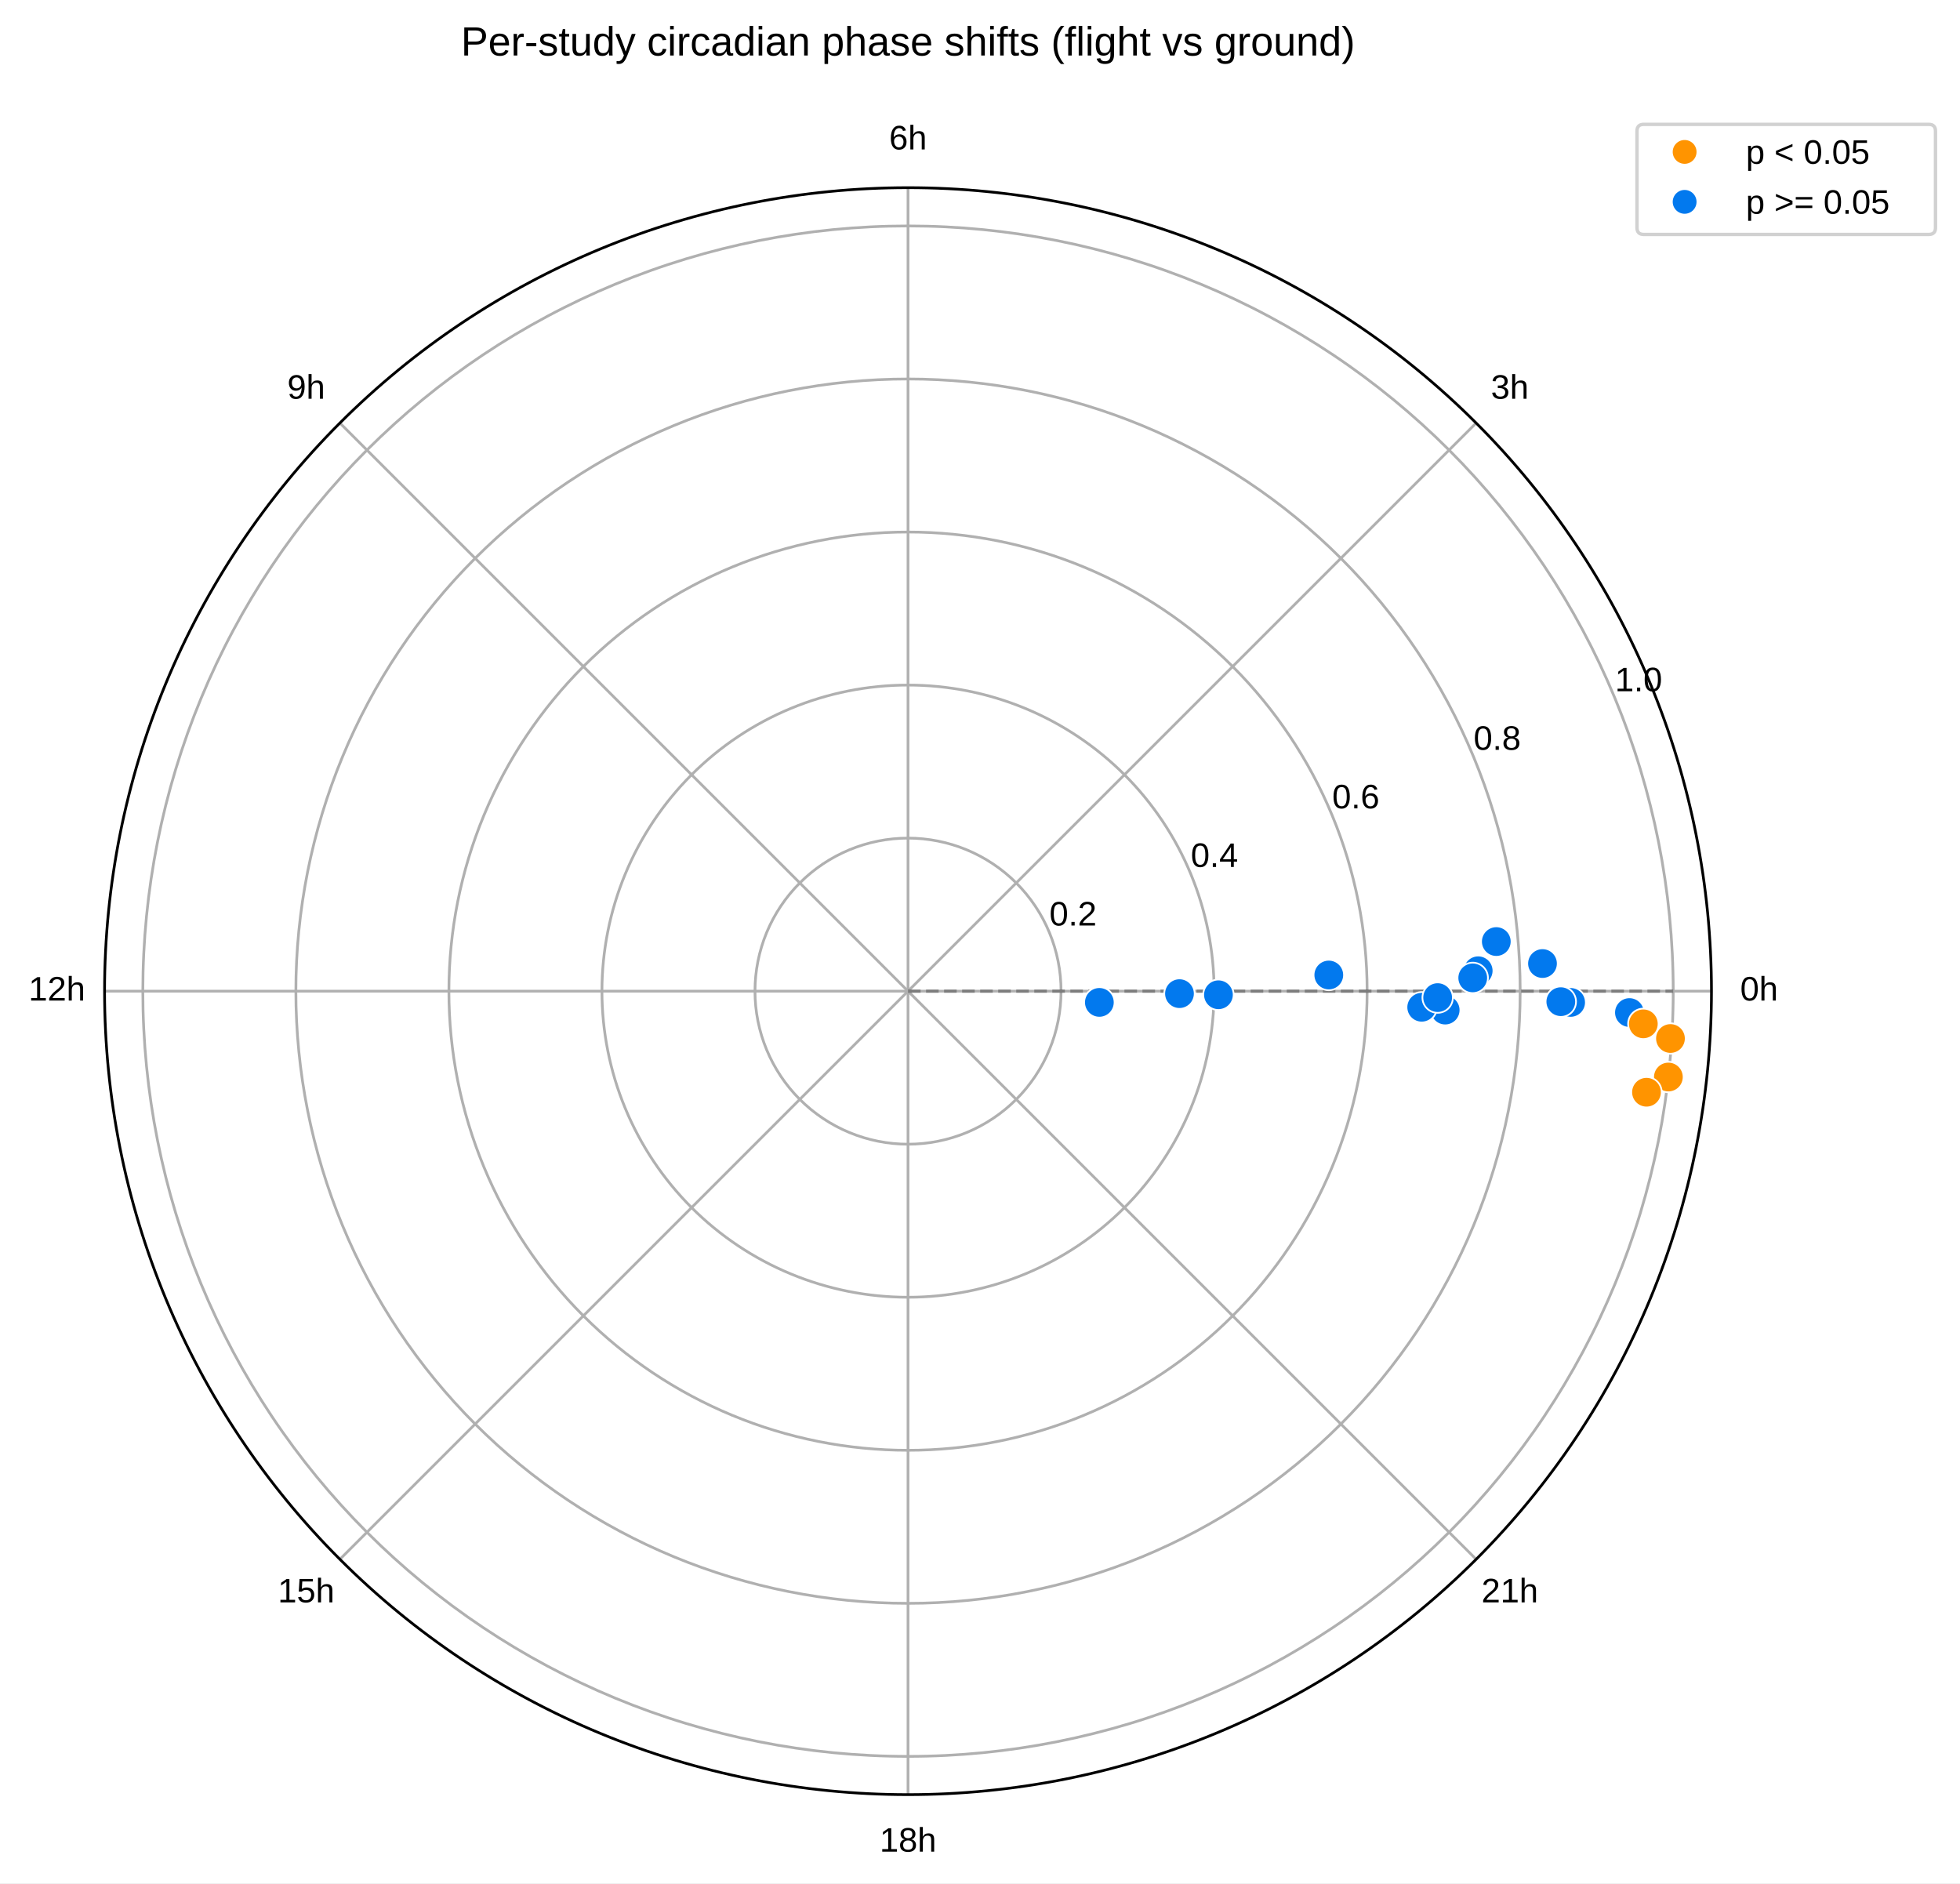
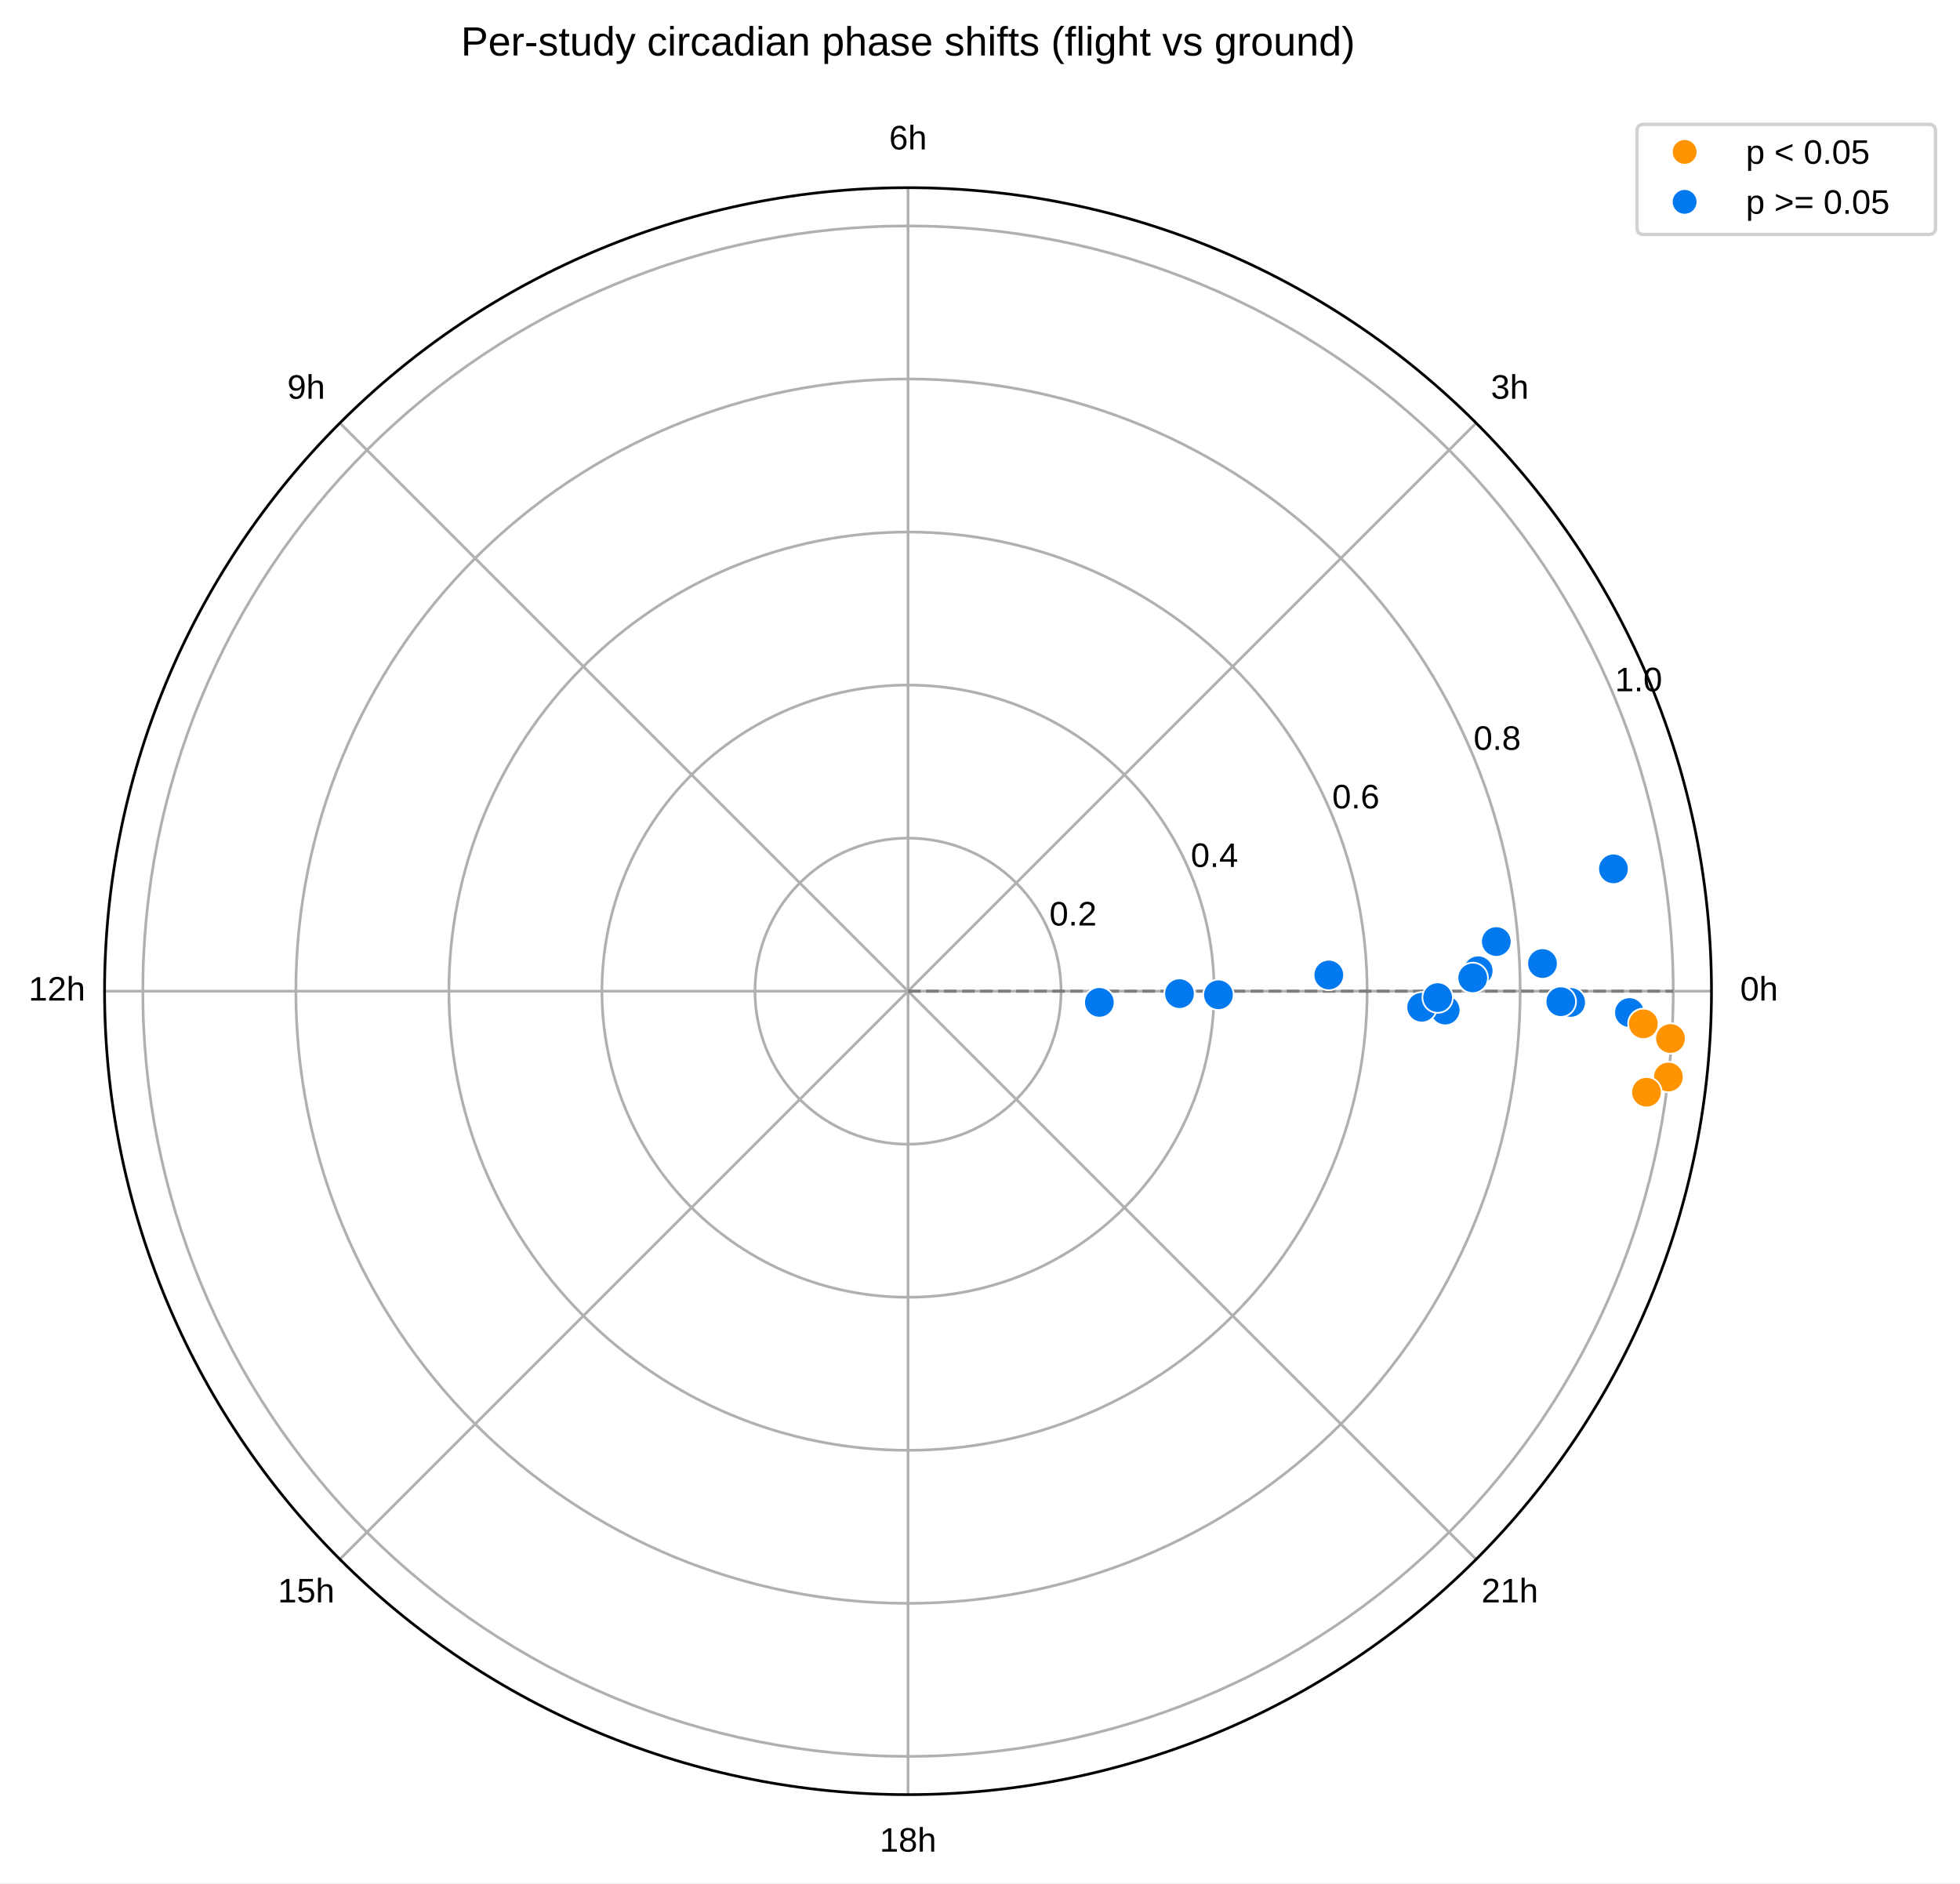
<svg xmlns="http://www.w3.org/2000/svg" xmlns:xlink="http://www.w3.org/1999/xlink" width="576.027pt" height="553.453pt" viewBox="0 0 576.027 553.453" version="1.1">
  <defs>
    <style type="text/css">*{stroke-linejoin: round; stroke-linecap: butt}</style>
  </defs>
  <g id="figure_1">
    <g id="patch_1">
      <path d="M 0 553.453  L 576.027 553.453  L 576.027 0  L 0 0  z " style="fill: #ffffff" />
    </g>
    <g id="axes_1">
      <g id="patch_2">
        <path d="M 502.988 291.286  C 502.988 260.278 496.88 229.571 485.014 200.923  C 473.148 172.275 455.754 146.244 433.828 124.318  C 411.902 102.392 385.87 84.998 357.222 73.131  C 328.574 61.265 297.868 55.157 266.86 55.157  C 235.852 55.157 205.145 61.265 176.497 73.131  C 147.85 84.998 121.818 102.392 99.892 124.318  C 77.966 146.244 60.572 172.275 48.705 200.923  C 36.839 229.571 30.731 260.278 30.731 291.286  C 30.731 322.294 36.839 353 48.705 381.648  C 60.572 410.296 77.966 436.328 99.892 458.254  C 121.818 480.18 147.85 497.574 176.497 509.44  C 205.145 521.306 235.852 527.414 266.86 527.414  C 297.868 527.414 328.574 521.306 357.222 509.44  C 385.87 497.574 411.902 480.18 433.828 458.254  C 455.754 436.328 473.148 410.296 485.014 381.648  C 496.88 353 502.988 322.294 502.988 291.286  M 266.86 291.286  C 266.86 291.286 266.86 291.286 266.86 291.286  C 266.86 291.286 266.86 291.286 266.86 291.286  C 266.86 291.286 266.86 291.286 266.86 291.286  C 266.86 291.286 266.86 291.286 266.86 291.286  C 266.86 291.286 266.86 291.286 266.86 291.286  C 266.86 291.286 266.86 291.286 266.86 291.286  C 266.86 291.286 266.86 291.286 266.86 291.286  C 266.86 291.286 266.86 291.286 266.86 291.286  C 266.86 291.286 266.86 291.286 266.86 291.286  C 266.86 291.286 266.86 291.286 266.86 291.286  C 266.86 291.286 266.86 291.286 266.86 291.286  C 266.86 291.286 266.86 291.286 266.86 291.286  C 266.86 291.286 266.86 291.286 266.86 291.286  C 266.86 291.286 266.86 291.286 266.86 291.286  C 266.86 291.286 266.86 291.286 266.86 291.286  C 266.86 291.286 266.86 291.286 266.86 291.286  z " style="fill: #ffffff" />
      </g>
      <g id="matplotlib.axis_1">
        <g id="xtick_1">
          <g id="line2d_1">
-             <path d="M 266.86 291.286  L 502.988 291.286  " clip-path="url(#pea689c7198)" style="fill: none; stroke: #b0b0b0; stroke-width: 0.8; stroke-linecap: square" />
+             <path d="M 266.86 291.286  L 502.988 291.286  " clip-path="url(#p34f9ba6ff8)" style="fill: none; stroke: #b0b0b0; stroke-width: 0.8; stroke-linecap: square" />
          </g>
          <g id="text_1">
            <text style="font: 10px 'Liberation Sans', 'Arimo', 'DejaVu Sans'; text-anchor: middle" x="516.988" y="294.045" transform="rotate(-0 516.9882 294.0451)">0h</text>
          </g>
        </g>
        <g id="xtick_2">
          <g id="line2d_2">
-             <path d="M 266.86 291.286  L 433.828 124.318  " clip-path="url(#pea689c7198)" style="fill: none; stroke: #b0b0b0; stroke-width: 0.8; stroke-linecap: square" />
+             <path d="M 266.86 291.286  L 433.828 124.318  " clip-path="url(#p34f9ba6ff8)" style="fill: none; stroke: #b0b0b0; stroke-width: 0.8; stroke-linecap: square" />
          </g>
          <g id="text_2">
            <text style="font: 10px 'Liberation Sans', 'Arimo', 'DejaVu Sans'; text-anchor: middle" x="443.727" y="117.178" transform="rotate(-0 443.7273 117.1775)">3h</text>
          </g>
        </g>
        <g id="xtick_3">
          <g id="line2d_3">
-             <path d="M 266.86 291.286  L 266.86 55.157  " clip-path="url(#pea689c7198)" style="fill: none; stroke: #b0b0b0; stroke-width: 0.8; stroke-linecap: square" />
+             <path d="M 266.86 291.286  L 266.86 55.157  " clip-path="url(#p34f9ba6ff8)" style="fill: none; stroke: #b0b0b0; stroke-width: 0.8; stroke-linecap: square" />
          </g>
          <g id="text_3">
            <text style="font: 10px 'Liberation Sans', 'Arimo', 'DejaVu Sans'; text-anchor: middle" x="266.86" y="43.917" transform="rotate(-0 266.8598 43.91656)">6h</text>
          </g>
        </g>
        <g id="xtick_4">
          <g id="line2d_4">
-             <path d="M 266.86 291.286  L 99.892 124.318  " clip-path="url(#pea689c7198)" style="fill: none; stroke: #b0b0b0; stroke-width: 0.8; stroke-linecap: square" />
+             <path d="M 266.86 291.286  L 99.892 124.318  " clip-path="url(#p34f9ba6ff8)" style="fill: none; stroke: #b0b0b0; stroke-width: 0.8; stroke-linecap: square" />
          </g>
          <g id="text_4">
            <text style="font: 10px 'Liberation Sans', 'Arimo', 'DejaVu Sans'; text-anchor: middle" x="89.992" y="117.178" transform="rotate(-0 89.99219 117.1775)">9h</text>
          </g>
        </g>
        <g id="xtick_5">
          <g id="line2d_5">
-             <path d="M 266.86 291.286  L 30.731 291.286  " clip-path="url(#pea689c7198)" style="fill: none; stroke: #b0b0b0; stroke-width: 0.8; stroke-linecap: square" />
+             <path d="M 266.86 291.286  L 30.731 291.286  " clip-path="url(#p34f9ba6ff8)" style="fill: none; stroke: #b0b0b0; stroke-width: 0.8; stroke-linecap: square" />
          </g>
          <g id="text_5">
            <text style="font: 10px 'Liberation Sans', 'Arimo', 'DejaVu Sans'; text-anchor: middle" x="16.731" y="294.045" transform="rotate(-0 16.73125 294.0451)">12h</text>
          </g>
        </g>
        <g id="xtick_6">
          <g id="line2d_6">
-             <path d="M 266.86 291.286  L 99.892 458.254  " clip-path="url(#pea689c7198)" style="fill: none; stroke: #b0b0b0; stroke-width: 0.8; stroke-linecap: square" />
+             <path d="M 266.86 291.286  L 99.892 458.254  " clip-path="url(#p34f9ba6ff8)" style="fill: none; stroke: #b0b0b0; stroke-width: 0.8; stroke-linecap: square" />
          </g>
          <g id="text_6">
            <text style="font: 10px 'Liberation Sans', 'Arimo', 'DejaVu Sans'; text-anchor: middle" x="89.992" y="470.913" transform="rotate(-0 89.99219 470.9126)">15h</text>
          </g>
        </g>
        <g id="xtick_7">
          <g id="line2d_7">
-             <path d="M 266.86 291.286  L 266.86 527.414  " clip-path="url(#pea689c7198)" style="fill: none; stroke: #b0b0b0; stroke-width: 0.8; stroke-linecap: square" />
+             <path d="M 266.86 291.286  L 266.86 527.414  " clip-path="url(#p34f9ba6ff8)" style="fill: none; stroke: #b0b0b0; stroke-width: 0.8; stroke-linecap: square" />
          </g>
          <g id="text_7">
            <text style="font: 10px 'Liberation Sans', 'Arimo', 'DejaVu Sans'; text-anchor: middle" x="266.86" y="544.174" transform="rotate(-0 266.8598 544.1736)">18h</text>
          </g>
        </g>
        <g id="xtick_8">
          <g id="line2d_8">
-             <path d="M 266.86 291.286  L 433.828 458.254  " clip-path="url(#pea689c7198)" style="fill: none; stroke: #b0b0b0; stroke-width: 0.8; stroke-linecap: square" />
+             <path d="M 266.86 291.286  L 433.828 458.254  " clip-path="url(#p34f9ba6ff8)" style="fill: none; stroke: #b0b0b0; stroke-width: 0.8; stroke-linecap: square" />
          </g>
          <g id="text_8">
            <text style="font: 10px 'Liberation Sans', 'Arimo', 'DejaVu Sans'; text-anchor: middle" x="443.727" y="470.913" transform="rotate(-0 443.7273 470.9126)">21h</text>
          </g>
        </g>
      </g>
      <g id="matplotlib.axis_2">
        <g id="ytick_1">
          <g id="line2d_9">
-             <path d="M 311.837 291.286  C 311.837 285.379 310.673 279.531 308.413 274.074  C 306.153 268.617 302.84 263.659 298.663 259.482  C 294.487 255.306 289.528 251.993 284.072 249.732  C 278.615 247.472 272.766 246.309 266.86 246.309  C 260.953 246.309 255.105 247.472 249.648 249.732  C 244.191 251.993 239.233 255.306 235.056 259.482  C 230.88 263.659 227.567 268.617 225.307 274.074  C 223.046 279.531 221.883 285.379 221.883 291.286  C 221.883 297.192 223.046 303.041 225.307 308.498  C 227.567 313.954 230.88 318.913 235.056 323.089  C 239.233 327.266 244.191 330.579 249.648 332.839  C 255.105 335.099 260.953 336.263 266.86 336.263  C 272.766 336.263 278.615 335.099 284.072 332.839  C 289.528 330.579 294.487 327.266 298.663 323.089  C 302.84 318.913 306.153 313.954 308.413 308.498  C 310.673 303.041 311.837 297.192 311.837 291.286  " clip-path="url(#pea689c7198)" style="fill: none; stroke: #b0b0b0; stroke-width: 0.8; stroke-linecap: square" />
+             <path d="M 311.837 291.286  C 311.837 285.379 310.673 279.531 308.413 274.074  C 306.153 268.617 302.84 263.659 298.663 259.482  C 294.487 255.306 289.528 251.993 284.072 249.732  C 278.615 247.472 272.766 246.309 266.86 246.309  C 260.953 246.309 255.105 247.472 249.648 249.732  C 244.191 251.993 239.233 255.306 235.056 259.482  C 230.88 263.659 227.567 268.617 225.307 274.074  C 223.046 279.531 221.883 285.379 221.883 291.286  C 221.883 297.192 223.046 303.041 225.307 308.498  C 227.567 313.954 230.88 318.913 235.056 323.089  C 239.233 327.266 244.191 330.579 249.648 332.839  C 255.105 335.099 260.953 336.263 266.86 336.263  C 272.766 336.263 278.615 335.099 284.072 332.839  C 289.528 330.579 294.487 327.266 298.663 323.089  C 302.84 318.913 306.153 313.954 308.413 308.498  C 310.673 303.041 311.837 297.192 311.837 291.286  " clip-path="url(#p34f9ba6ff8)" style="fill: none; stroke: #b0b0b0; stroke-width: 0.8; stroke-linecap: square" />
          </g>
          <g id="text_9">
            <text style="font: 10px 'Liberation Sans', 'Arimo', 'DejaVu Sans'; text-anchor: start" x="308.413" y="271.994" transform="rotate(-0 308.4129 271.9941)">0.2</text>
          </g>
        </g>
        <g id="ytick_2">
          <g id="line2d_10">
-             <path d="M 356.813 291.286  C 356.813 279.473 354.487 267.775 349.966 256.862  C 345.446 245.948 338.819 236.032 330.467 227.679  C 322.114 219.326 312.197 212.7 301.284 208.179  C 290.37 203.659 278.672 201.332 266.86 201.332  C 255.047 201.332 243.349 203.659 232.436 208.179  C 221.523 212.7 211.606 219.326 203.253 227.679  C 194.9 236.032 188.274 245.948 183.753 256.862  C 179.233 267.775 176.906 279.473 176.906 291.286  C 176.906 303.098 179.233 314.796 183.753 325.709  C 188.274 336.623 194.9 346.54 203.253 354.893  C 211.606 363.245 221.523 369.872 232.436 374.392  C 243.349 378.913 255.047 381.239 266.86 381.239  C 278.672 381.239 290.37 378.913 301.284 374.392  C 312.197 369.872 322.114 363.245 330.467 354.893  C 338.819 346.54 345.446 336.623 349.966 325.709  C 354.487 314.796 356.813 303.098 356.813 291.286  " clip-path="url(#pea689c7198)" style="fill: none; stroke: #b0b0b0; stroke-width: 0.8; stroke-linecap: square" />
+             <path d="M 356.813 291.286  C 356.813 279.473 354.487 267.775 349.966 256.862  C 345.446 245.948 338.819 236.032 330.467 227.679  C 322.114 219.326 312.197 212.7 301.284 208.179  C 290.37 203.659 278.672 201.332 266.86 201.332  C 255.047 201.332 243.349 203.659 232.436 208.179  C 221.523 212.7 211.606 219.326 203.253 227.679  C 194.9 236.032 188.274 245.948 183.753 256.862  C 179.233 267.775 176.906 279.473 176.906 291.286  C 176.906 303.098 179.233 314.796 183.753 325.709  C 188.274 336.623 194.9 346.54 203.253 354.893  C 211.606 363.245 221.523 369.872 232.436 374.392  C 243.349 378.913 255.047 381.239 266.86 381.239  C 278.672 381.239 290.37 378.913 301.284 374.392  C 312.197 369.872 322.114 363.245 330.467 354.893  C 338.819 346.54 345.446 336.623 349.966 325.709  C 354.487 314.796 356.813 303.098 356.813 291.286  " clip-path="url(#p34f9ba6ff8)" style="fill: none; stroke: #b0b0b0; stroke-width: 0.8; stroke-linecap: square" />
          </g>
          <g id="text_10">
            <text style="font: 10px 'Liberation Sans', 'Arimo', 'DejaVu Sans'; text-anchor: start" x="349.966" y="254.782" transform="rotate(-0 349.9661 254.7822)">0.4</text>
          </g>
        </g>
        <g id="ytick_3">
          <g id="line2d_11">
-             <path d="M 401.79 291.286  C 401.79 273.567 398.3 256.02 391.519 239.65  C 384.739 223.28 374.799 208.405 362.27 195.875  C 349.741 183.346 334.866 173.407 318.495 166.626  C 302.125 159.845 284.579 156.355 266.86 156.355  C 249.141 156.355 231.594 159.845 215.224 166.626  C 198.854 173.407 183.979 183.346 171.449 195.875  C 158.92 208.405 148.981 223.28 142.2 239.65  C 135.419 256.02 131.929 273.567 131.929 291.286  C 131.929 309.005 135.419 326.551 142.2 342.921  C 148.981 359.292 158.92 374.167 171.449 386.696  C 183.979 399.225 198.854 409.165 215.224 415.945  C 231.594 422.726 249.141 426.216 266.86 426.216  C 284.579 426.216 302.125 422.726 318.495 415.945  C 334.866 409.165 349.741 399.225 362.27 386.696  C 374.799 374.167 384.739 359.292 391.519 342.921  C 398.3 326.551 401.79 309.005 401.79 291.286  " clip-path="url(#pea689c7198)" style="fill: none; stroke: #b0b0b0; stroke-width: 0.8; stroke-linecap: square" />
+             <path d="M 401.79 291.286  C 401.79 273.567 398.3 256.02 391.519 239.65  C 384.739 223.28 374.799 208.405 362.27 195.875  C 349.741 183.346 334.866 173.407 318.495 166.626  C 302.125 159.845 284.579 156.355 266.86 156.355  C 249.141 156.355 231.594 159.845 215.224 166.626  C 198.854 173.407 183.979 183.346 171.449 195.875  C 158.92 208.405 148.981 223.28 142.2 239.65  C 135.419 256.02 131.929 273.567 131.929 291.286  C 131.929 309.005 135.419 326.551 142.2 342.921  C 148.981 359.292 158.92 374.167 171.449 386.696  C 183.979 399.225 198.854 409.165 215.224 415.945  C 231.594 422.726 249.141 426.216 266.86 426.216  C 284.579 426.216 302.125 422.726 318.495 415.945  C 334.866 409.165 349.741 399.225 362.27 386.696  C 374.799 374.167 384.739 359.292 391.519 342.921  C 398.3 326.551 401.79 309.005 401.79 291.286  " clip-path="url(#p34f9ba6ff8)" style="fill: none; stroke: #b0b0b0; stroke-width: 0.8; stroke-linecap: square" />
          </g>
          <g id="text_11">
            <text style="font: 10px 'Liberation Sans', 'Arimo', 'DejaVu Sans'; text-anchor: start" x="391.519" y="237.57" transform="rotate(-0 391.5193 237.5703)">0.6</text>
          </g>
        </g>
        <g id="ytick_4">
          <g id="line2d_12">
-             <path d="M 446.767 291.286  C 446.767 267.66 442.114 244.265 433.073 222.438  C 424.032 200.611 410.779 180.777 394.074 164.072  C 377.368 147.366 357.534 134.114 335.707 125.073  C 313.88 116.032 290.485 111.378 266.86 111.378  C 243.235 111.378 219.839 116.032 198.012 125.073  C 176.185 134.114 156.352 147.366 139.646 164.072  C 122.94 180.777 109.688 200.611 100.647 222.438  C 91.606 244.265 86.952 267.66 86.952 291.286  C 86.952 314.911 91.606 338.306 100.647 360.133  C 109.688 381.96 122.94 401.794 139.646 418.499  C 156.352 435.205 176.185 448.457 198.012 457.498  C 219.839 466.539 243.235 471.193 266.86 471.193  C 290.485 471.193 313.88 466.539 335.707 457.498  C 357.534 448.457 377.368 435.205 394.074 418.499  C 410.779 401.794 424.032 381.96 433.073 360.133  C 442.114 338.306 446.767 314.911 446.767 291.286  " clip-path="url(#pea689c7198)" style="fill: none; stroke: #b0b0b0; stroke-width: 0.8; stroke-linecap: square" />
+             <path d="M 446.767 291.286  C 446.767 267.66 442.114 244.265 433.073 222.438  C 424.032 200.611 410.779 180.777 394.074 164.072  C 377.368 147.366 357.534 134.114 335.707 125.073  C 313.88 116.032 290.485 111.378 266.86 111.378  C 243.235 111.378 219.839 116.032 198.012 125.073  C 176.185 134.114 156.352 147.366 139.646 164.072  C 122.94 180.777 109.688 200.611 100.647 222.438  C 91.606 244.265 86.952 267.66 86.952 291.286  C 86.952 314.911 91.606 338.306 100.647 360.133  C 109.688 381.96 122.94 401.794 139.646 418.499  C 156.352 435.205 176.185 448.457 198.012 457.498  C 219.839 466.539 243.235 471.193 266.86 471.193  C 290.485 471.193 313.88 466.539 335.707 457.498  C 357.534 448.457 377.368 435.205 394.074 418.499  C 410.779 401.794 424.032 381.96 433.073 360.133  C 442.114 338.306 446.767 314.911 446.767 291.286  " clip-path="url(#p34f9ba6ff8)" style="fill: none; stroke: #b0b0b0; stroke-width: 0.8; stroke-linecap: square" />
          </g>
          <g id="text_12">
            <text style="font: 10px 'Liberation Sans', 'Arimo', 'DejaVu Sans'; text-anchor: start" x="433.073" y="220.358" transform="rotate(-0 433.0725 220.3584)">0.8</text>
          </g>
        </g>
        <g id="ytick_5">
          <g id="line2d_13">
-             <path d="M 491.744 291.286  C 491.744 261.754 485.927 232.51 474.626 205.226  C 463.325 177.943 446.759 153.15 425.877 132.268  C 404.995 111.387 380.203 94.821 352.919 83.52  C 325.636 72.218 296.391 66.401 266.86 66.401  C 237.328 66.401 208.084 72.218 180.8 83.52  C 153.517 94.821 128.724 111.387 107.843 132.268  C 86.961 153.15 70.395 177.943 59.094 205.226  C 47.793 232.51 41.975 261.754 41.975 291.286  C 41.975 320.817 47.793 350.062 59.094 377.345  C 70.395 404.629 86.961 429.421 107.843 450.303  C 128.724 471.185 153.517 487.75 180.8 499.052  C 208.084 510.353 237.328 516.17 266.86 516.17  C 296.391 516.17 325.636 510.353 352.919 499.052  C 380.203 487.75 404.995 471.185 425.877 450.303  C 446.759 429.421 463.325 404.629 474.626 377.345  C 485.927 350.062 491.744 320.817 491.744 291.286  " clip-path="url(#pea689c7198)" style="fill: none; stroke: #b0b0b0; stroke-width: 0.8; stroke-linecap: square" />
+             <path d="M 491.744 291.286  C 491.744 261.754 485.927 232.51 474.626 205.226  C 463.325 177.943 446.759 153.15 425.877 132.268  C 404.995 111.387 380.203 94.821 352.919 83.52  C 325.636 72.218 296.391 66.401 266.86 66.401  C 237.328 66.401 208.084 72.218 180.8 83.52  C 153.517 94.821 128.724 111.387 107.843 132.268  C 86.961 153.15 70.395 177.943 59.094 205.226  C 47.793 232.51 41.975 261.754 41.975 291.286  C 41.975 320.817 47.793 350.062 59.094 377.345  C 70.395 404.629 86.961 429.421 107.843 450.303  C 128.724 471.185 153.517 487.75 180.8 499.052  C 208.084 510.353 237.328 516.17 266.86 516.17  C 296.391 516.17 325.636 510.353 352.919 499.052  C 380.203 487.75 404.995 471.185 425.877 450.303  C 446.759 429.421 463.325 404.629 474.626 377.345  C 485.927 350.062 491.744 320.817 491.744 291.286  " clip-path="url(#p34f9ba6ff8)" style="fill: none; stroke: #b0b0b0; stroke-width: 0.8; stroke-linecap: square" />
          </g>
          <g id="text_13">
            <text style="font: 10px 'Liberation Sans', 'Arimo', 'DejaVu Sans'; text-anchor: start" x="474.626" y="203.147" transform="rotate(-0 474.6257 203.1465)">1.0</text>
          </g>
        </g>
      </g>
      <g id="line2d_14">
-         <path d="M 266.86 291.286  L 491.744 291.286  " clip-path="url(#pea689c7198)" style="fill: none; stroke-dasharray: 3.7,1.6; stroke-dashoffset: 0; stroke: #000000; stroke-opacity: 0.3" />
+         <path d="M 266.86 291.286  L 491.744 291.286  " clip-path="url(#p34f9ba6ff8)" style="fill: none; stroke-dasharray: 3.7,1.6; stroke-dashoffset: 0; stroke: #000000; stroke-opacity: 0.3" />
      </g>
      <g id="patch_3">
        <path d="M 502.988 291.286  C 502.988 260.278 496.88 229.571 485.014 200.923  C 473.148 172.275 455.754 146.244 433.828 124.318  C 411.902 102.392 385.87 84.998 357.222 73.131  C 328.574 61.265 297.868 55.157 266.86 55.157  C 235.852 55.157 205.145 61.265 176.497 73.131  C 147.85 84.998 121.818 102.392 99.892 124.318  C 77.966 146.244 60.572 172.275 48.705 200.923  C 36.839 229.571 30.731 260.278 30.731 291.286  C 30.731 322.294 36.839 353 48.705 381.648  C 60.572 410.296 77.966 436.328 99.892 458.254  C 121.818 480.18 147.85 497.574 176.497 509.44  C 205.145 521.306 235.852 527.414 266.86 527.414  C 297.868 527.414 328.574 521.306 357.222 509.44  C 385.87 497.574 411.902 480.18 433.828 458.254  C 455.754 436.328 473.148 410.296 485.014 381.648  C 496.88 353 502.988 322.294 502.988 291.286  " style="fill: none; stroke: #000000; stroke-width: 0.8; stroke-linejoin: miter; stroke-linecap: square" />
      </g>
      <g id="text_14">
        <text style="font: 12px 'Liberation Sans', 'Arimo', 'DejaVu Sans'; text-anchor: middle" x="266.86" y="16.318" transform="rotate(-0 266.8598 16.31812)">Per-study circadian phase shifts (flight vs ground)</text>
      </g>
      <g id="PathCollection_1">
        <defs>
-           <path id="ma4e8550135" d="M 0 4.472  C 1.186 4.472 2.324 4.001 3.162 3.162  C 4.001 2.324 4.472 1.186 4.472 0  C 4.472 -1.186 4.001 -2.324 3.162 -3.162  C 2.324 -4.001 1.186 -4.472 0 -4.472  C -1.186 -4.472 -2.324 -4.001 -3.162 -3.162  C -4.001 -2.324 -4.472 -1.186 -4.472 0  C -4.472 1.186 -4.001 2.324 -3.162 3.162  C -2.324 4.001 -1.186 4.472 0 4.472  z " style="stroke: #ffffff; stroke-width: 0.5" />
+           <path id="m3146296359" d="M 0 4.472  C 1.186 4.472 2.324 4.001 3.162 3.162  C 4.001 2.324 4.472 1.186 4.472 0  C 4.472 -1.186 4.001 -2.324 3.162 -3.162  C 2.324 -4.001 1.186 -4.472 0 -4.472  C -1.186 -4.472 -2.324 -4.001 -3.162 -3.162  C -4.001 -2.324 -4.472 -1.186 -4.472 0  C -4.472 1.186 -4.001 2.324 -3.162 3.162  C -2.324 4.001 -1.186 4.472 0 4.472  z " style="stroke: #ffffff; stroke-width: 0.5" />
        </defs>
-         <g clip-path="url(#pea689c7198)">
-           <use xlink:href="#ma4e8550135" x="424.726" y="296.845" style="fill: #0279ee; stroke: #ffffff; stroke-width: 0.5" />
+         <g clip-path="url(#p34f9ba6ff8)">
+           <use xlink:href="#m3146296359" x="424.726" y="296.845" style="fill: #0279ee; stroke: #ffffff; stroke-width: 0.5" />
        </g>
      </g>
      <g id="PathCollection_2">
-         <g clip-path="url(#pea689c7198)">
-           <use xlink:href="#ma4e8550135" x="417.828" y="296.016" style="fill: #0279ee; stroke: #ffffff; stroke-width: 0.5" />
+         <g clip-path="url(#p34f9ba6ff8)">
+           <use xlink:href="#m3146296359" x="417.828" y="296.016" style="fill: #0279ee; stroke: #ffffff; stroke-width: 0.5" />
        </g>
      </g>
      <g id="PathCollection_3">
-         <g clip-path="url(#pea689c7198)">
-           <use xlink:href="#ma4e8550135" x="461.595" y="294.593" style="fill: #0279ee; stroke: #ffffff; stroke-width: 0.5" />
+         <g clip-path="url(#p34f9ba6ff8)">
+           <use xlink:href="#m3146296359" x="461.595" y="294.593" style="fill: #0279ee; stroke: #ffffff; stroke-width: 0.5" />
        </g>
      </g>
      <g id="PathCollection_4">
-         <g clip-path="url(#pea689c7198)">
-           <use xlink:href="#ma4e8550135" x="458.709" y="294.377" style="fill: #0279ee; stroke: #ffffff; stroke-width: 0.5" />
+         <g clip-path="url(#p34f9ba6ff8)">
+           <use xlink:href="#m3146296359" x="458.709" y="294.377" style="fill: #0279ee; stroke: #ffffff; stroke-width: 0.5" />
        </g>
      </g>
      <g id="PathCollection_5">
        <defs>
-           <path id="mda8666779f" d="M 0 4.472  C 1.186 4.472 2.324 4.001 3.162 3.162  C 4.001 2.324 4.472 1.186 4.472 0  C 4.472 -1.186 4.001 -2.324 3.162 -3.162  C 2.324 -4.001 1.186 -4.472 0 -4.472  C -1.186 -4.472 -2.324 -4.001 -3.162 -3.162  C -4.001 -2.324 -4.472 -1.186 -4.472 0  C -4.472 1.186 -4.001 2.324 -3.162 3.162  C -2.324 4.001 -1.186 4.472 0 4.472  z " style="stroke: #ffffff; stroke-width: 0.5" />
+           <path id="m1e509fc0b1" d="M 0 4.472  C 1.186 4.472 2.324 4.001 3.162 3.162  C 4.001 2.324 4.472 1.186 4.472 0  C 4.472 -1.186 4.001 -2.324 3.162 -3.162  C 2.324 -4.001 1.186 -4.472 0 -4.472  C -1.186 -4.472 -2.324 -4.001 -3.162 -3.162  C -4.001 -2.324 -4.472 -1.186 -4.472 0  C -4.472 1.186 -4.001 2.324 -3.162 3.162  C -2.324 4.001 -1.186 4.472 0 4.472  z " style="stroke: #ffffff; stroke-width: 0.5" />
        </defs>
-         <g clip-path="url(#pea689c7198)">
-           <use xlink:href="#mda8666779f" x="490.935" y="305.201" style="fill: #ff9400; stroke: #ffffff; stroke-width: 0.5" />
+         <g clip-path="url(#p34f9ba6ff8)">
+           <use xlink:href="#m1e509fc0b1" x="490.935" y="305.201" style="fill: #ff9400; stroke: #ffffff; stroke-width: 0.5" />
        </g>
      </g>
      <g id="PathCollection_6">
-         <g clip-path="url(#pea689c7198)">
-           <use xlink:href="#ma4e8550135" x="422.512" y="293.18" style="fill: #0279ee; stroke: #ffffff; stroke-width: 0.5" />
+         <g clip-path="url(#p34f9ba6ff8)">
+           <use xlink:href="#m3146296359" x="422.512" y="293.18" style="fill: #0279ee; stroke: #ffffff; stroke-width: 0.5" />
        </g>
      </g>
      <g id="PathCollection_7">
-         <g clip-path="url(#pea689c7198)">
-           <use xlink:href="#ma4e8550135" x="439.75" y="276.71" style="fill: #0279ee; stroke: #ffffff; stroke-width: 0.5" />
+         <g clip-path="url(#p34f9ba6ff8)">
+           <use xlink:href="#m3146296359" x="439.75" y="276.71" style="fill: #0279ee; stroke: #ffffff; stroke-width: 0.5" />
        </g>
      </g>
      <g id="PathCollection_8">
-         <g clip-path="url(#pea689c7198)">
-           <use xlink:href="#ma4e8550135" x="478.875" y="297.573" style="fill: #0279ee; stroke: #ffffff; stroke-width: 0.5" />
+         <g clip-path="url(#p34f9ba6ff8)">
+           <use xlink:href="#m3146296359" x="478.875" y="297.573" style="fill: #0279ee; stroke: #ffffff; stroke-width: 0.5" />
        </g>
      </g>
      <g id="PathCollection_9">
-         <g clip-path="url(#pea689c7198)">
-           <use xlink:href="#mda8666779f" x="482.963" y="300.889" style="fill: #ff9400; stroke: #ffffff; stroke-width: 0.5" />
+         <g clip-path="url(#p34f9ba6ff8)">
+           <use xlink:href="#m1e509fc0b1" x="482.963" y="300.889" style="fill: #ff9400; stroke: #ffffff; stroke-width: 0.5" />
        </g>
      </g>
      <g id="PathCollection_10">
-         <g clip-path="url(#pea689c7198)">
-           <use xlink:href="#ma4e8550135" x="434.429" y="285.292" style="fill: #0279ee; stroke: #ffffff; stroke-width: 0.5" />
+         <g clip-path="url(#p34f9ba6ff8)">
+           <use xlink:href="#m3146296359" x="434.429" y="285.292" style="fill: #0279ee; stroke: #ffffff; stroke-width: 0.5" />
        </g>
      </g>
      <g id="PathCollection_11">
-         <g clip-path="url(#pea689c7198)">
-           <use xlink:href="#mda8666779f" x="490.324" y="316.52" style="fill: #ff9400; stroke: #ffffff; stroke-width: 0.5" />
+         <g clip-path="url(#p34f9ba6ff8)">
+           <use xlink:href="#m1e509fc0b1" x="490.324" y="316.52" style="fill: #ff9400; stroke: #ffffff; stroke-width: 0.5" />
        </g>
      </g>
      <g id="PathCollection_12">
-         <g clip-path="url(#pea689c7198)">
-           <use xlink:href="#ma4e8550135" x="358.093" y="292.345" style="fill: #0279ee; stroke: #ffffff; stroke-width: 0.5" />
+         <g clip-path="url(#p34f9ba6ff8)">
+           <use xlink:href="#m3146296359" x="358.093" y="292.345" style="fill: #0279ee; stroke: #ffffff; stroke-width: 0.5" />
        </g>
      </g>
      <g id="PathCollection_13">
-         <g clip-path="url(#pea689c7198)">
-           <use xlink:href="#mda8666779f" x="483.891" y="320.989" style="fill: #ff9400; stroke: #ffffff; stroke-width: 0.5" />
+         <g clip-path="url(#p34f9ba6ff8)">
+           <use xlink:href="#m1e509fc0b1" x="483.891" y="320.989" style="fill: #ff9400; stroke: #ffffff; stroke-width: 0.5" />
        </g>
      </g>
      <g id="PathCollection_14">
-         <g clip-path="url(#pea689c7198)">
-           <use xlink:href="#ma4e8550135" x="453.326" y="283.169" style="fill: #0279ee; stroke: #ffffff; stroke-width: 0.5" />
+         <g clip-path="url(#p34f9ba6ff8)">
+           <use xlink:href="#m3146296359" x="453.326" y="283.169" style="fill: #0279ee; stroke: #ffffff; stroke-width: 0.5" />
        </g>
      </g>
      <g id="PathCollection_15">
-         <g clip-path="url(#pea689c7198)">
-           <use xlink:href="#ma4e8550135" x="390.521" y="286.536" style="fill: #0279ee; stroke: #ffffff; stroke-width: 0.5" />
+         <g clip-path="url(#p34f9ba6ff8)">
+           <use xlink:href="#m3146296359" x="390.521" y="286.536" style="fill: #0279ee; stroke: #ffffff; stroke-width: 0.5" />
        </g>
      </g>
      <g id="PathCollection_16">
-         <g clip-path="url(#pea689c7198)">
-           <use xlink:href="#ma4e8550135" x="346.639" y="292.015" style="fill: #0279ee; stroke: #ffffff; stroke-width: 0.5" />
+         <g clip-path="url(#p34f9ba6ff8)">
+           <use xlink:href="#m3146296359" x="346.639" y="292.015" style="fill: #0279ee; stroke: #ffffff; stroke-width: 0.5" />
        </g>
      </g>
      <g id="PathCollection_17">
-         <g clip-path="url(#pea689c7198)">
-           <use xlink:href="#ma4e8550135" x="323.094" y="294.585" style="fill: #0279ee; stroke: #ffffff; stroke-width: 0.5" />
+         <g clip-path="url(#p34f9ba6ff8)">
+           <use xlink:href="#m3146296359" x="474.177" y="255.341" style="fill: #0279ee; stroke: #ffffff; stroke-width: 0.5" />
        </g>
      </g>
      <g id="PathCollection_18">
-         <g clip-path="url(#pea689c7198)">
-           <use xlink:href="#ma4e8550135" x="432.825" y="287.382" style="fill: #0279ee; stroke: #ffffff; stroke-width: 0.5" />
+         <g clip-path="url(#p34f9ba6ff8)">
+           <use xlink:href="#m3146296359" x="323.094" y="294.585" style="fill: #0279ee; stroke: #ffffff; stroke-width: 0.5" />
+         </g>
+       </g>
+       <g id="PathCollection_19">
+         <g clip-path="url(#p34f9ba6ff8)">
+           <use xlink:href="#m3146296359" x="432.825" y="287.382" style="fill: #0279ee; stroke: #ffffff; stroke-width: 0.5" />
        </g>
      </g>
      <g id="legend_1">
        <g id="patch_4">
          <path d="M 483.097 68.901  L 566.827 68.901  Q 568.827 68.901 568.827 66.901  L 568.827 38.544  Q 568.827 36.544 566.827 36.544  L 483.097 36.544  Q 481.097 36.544 481.097 38.544  L 481.097 66.901  Q 481.097 68.901 483.097 68.901  z " style="fill: #ffffff; opacity: 0.9; stroke: #cccccc; stroke-linejoin: miter" />
        </g>
        <g id="line2d_15">
          <path d="M 485.097 44.643  L 495.097 44.643  L 505.097 44.643  " style="fill: none; stroke: #ffffff; stroke-width: 1.5; stroke-linecap: square" />
          <defs>
-             <path id="m4b375d0bc4" d="M 0 4  C 1.061 4 2.078 3.579 2.828 2.828  C 3.579 2.078 4 1.061 4 0  C 4 -1.061 3.579 -2.078 2.828 -2.828  C 2.078 -3.579 1.061 -4 0 -4  C -1.061 -4 -2.078 -3.579 -2.828 -2.828  C -3.579 -2.078 -4 -1.061 -4 0  C -4 1.061 -3.579 2.078 -2.828 2.828  C -2.078 3.579 -1.061 4 0 4  z " style="stroke: #ffffff" />
+             <path id="mc4f542727d" d="M 0 4  C 1.061 4 2.078 3.579 2.828 2.828  C 3.579 2.078 4 1.061 4 0  C 4 -1.061 3.579 -2.078 2.828 -2.828  C 2.078 -3.579 1.061 -4 0 -4  C -1.061 -4 -2.078 -3.579 -2.828 -2.828  C -3.579 -2.078 -4 -1.061 -4 0  C -4 1.061 -3.579 2.078 -2.828 2.828  C -2.078 3.579 -1.061 4 0 4  z " style="stroke: #ffffff" />
          </defs>
          <g>
-             <use xlink:href="#m4b375d0bc4" x="495.097" y="44.643" style="fill: #ff9400; stroke: #ffffff" />
+             <use xlink:href="#mc4f542727d" x="495.097" y="44.643" style="fill: #ff9400; stroke: #ffffff" />
          </g>
        </g>
        <g id="text_15">
          <text style="font: 10px 'Liberation Sans', 'Arimo', 'DejaVu Sans'; text-anchor: start" x="513.097" y="48.143" transform="rotate(-0 513.0971 48.14278)">p &lt; 0.05</text>
        </g>
        <g id="line2d_16">
          <path d="M 485.097 59.321  L 495.097 59.321  L 505.097 59.321  " style="fill: none; stroke: #ffffff; stroke-width: 1.5; stroke-linecap: square" />
          <defs>
-             <path id="mb6574b5b27" d="M 0 4  C 1.061 4 2.078 3.579 2.828 2.828  C 3.579 2.078 4 1.061 4 0  C 4 -1.061 3.579 -2.078 2.828 -2.828  C 2.078 -3.579 1.061 -4 0 -4  C -1.061 -4 -2.078 -3.579 -2.828 -2.828  C -3.579 -2.078 -4 -1.061 -4 0  C -4 1.061 -3.579 2.078 -2.828 2.828  C -2.078 3.579 -1.061 4 0 4  z " style="stroke: #ffffff" />
+             <path id="me419c334da" d="M 0 4  C 1.061 4 2.078 3.579 2.828 2.828  C 3.579 2.078 4 1.061 4 0  C 4 -1.061 3.579 -2.078 2.828 -2.828  C 2.078 -3.579 1.061 -4 0 -4  C -1.061 -4 -2.078 -3.579 -2.828 -2.828  C -3.579 -2.078 -4 -1.061 -4 0  C -4 1.061 -3.579 2.078 -2.828 2.828  C -2.078 3.579 -1.061 4 0 4  z " style="stroke: #ffffff" />
          </defs>
          <g>
-             <use xlink:href="#mb6574b5b27" x="495.097" y="59.321" style="fill: #0279ee; stroke: #ffffff" />
+             <use xlink:href="#me419c334da" x="495.097" y="59.321" style="fill: #0279ee; stroke: #ffffff" />
          </g>
        </g>
        <g id="text_16">
          <text style="font: 10px 'Liberation Sans', 'Arimo', 'DejaVu Sans'; text-anchor: start" x="513.097" y="62.821" transform="rotate(-0 513.0971 62.8209)">p &gt;= 0.05</text>
        </g>
      </g>
    </g>
  </g>
  <defs>
-     <clipPath id="pea689c7198">
+     <clipPath id="p34f9ba6ff8">
      <path d="M 502.988 291.286  C 502.988 260.278 496.88 229.571 485.014 200.923  C 473.148 172.275 455.754 146.244 433.828 124.318  C 411.902 102.392 385.87 84.998 357.222 73.131  C 328.574 61.265 297.868 55.157 266.86 55.157  C 235.852 55.157 205.145 61.265 176.497 73.131  C 147.85 84.998 121.818 102.392 99.892 124.318  C 77.966 146.244 60.572 172.275 48.705 200.923  C 36.839 229.571 30.731 260.278 30.731 291.286  C 30.731 322.294 36.839 353 48.705 381.648  C 60.572 410.296 77.966 436.328 99.892 458.254  C 121.818 480.18 147.85 497.574 176.497 509.44  C 205.145 521.306 235.852 527.414 266.86 527.414  C 297.868 527.414 328.574 521.306 357.222 509.44  C 385.87 497.574 411.902 480.18 433.828 458.254  C 455.754 436.328 473.148 410.296 485.014 381.648  C 496.88 353 502.988 322.294 502.988 291.286  M 266.86 291.286  C 266.86 291.286 266.86 291.286 266.86 291.286  C 266.86 291.286 266.86 291.286 266.86 291.286  C 266.86 291.286 266.86 291.286 266.86 291.286  C 266.86 291.286 266.86 291.286 266.86 291.286  C 266.86 291.286 266.86 291.286 266.86 291.286  C 266.86 291.286 266.86 291.286 266.86 291.286  C 266.86 291.286 266.86 291.286 266.86 291.286  C 266.86 291.286 266.86 291.286 266.86 291.286  C 266.86 291.286 266.86 291.286 266.86 291.286  C 266.86 291.286 266.86 291.286 266.86 291.286  C 266.86 291.286 266.86 291.286 266.86 291.286  C 266.86 291.286 266.86 291.286 266.86 291.286  C 266.86 291.286 266.86 291.286 266.86 291.286  C 266.86 291.286 266.86 291.286 266.86 291.286  C 266.86 291.286 266.86 291.286 266.86 291.286  C 266.86 291.286 266.86 291.286 266.86 291.286  z " />
    </clipPath>
  </defs>
</svg>
